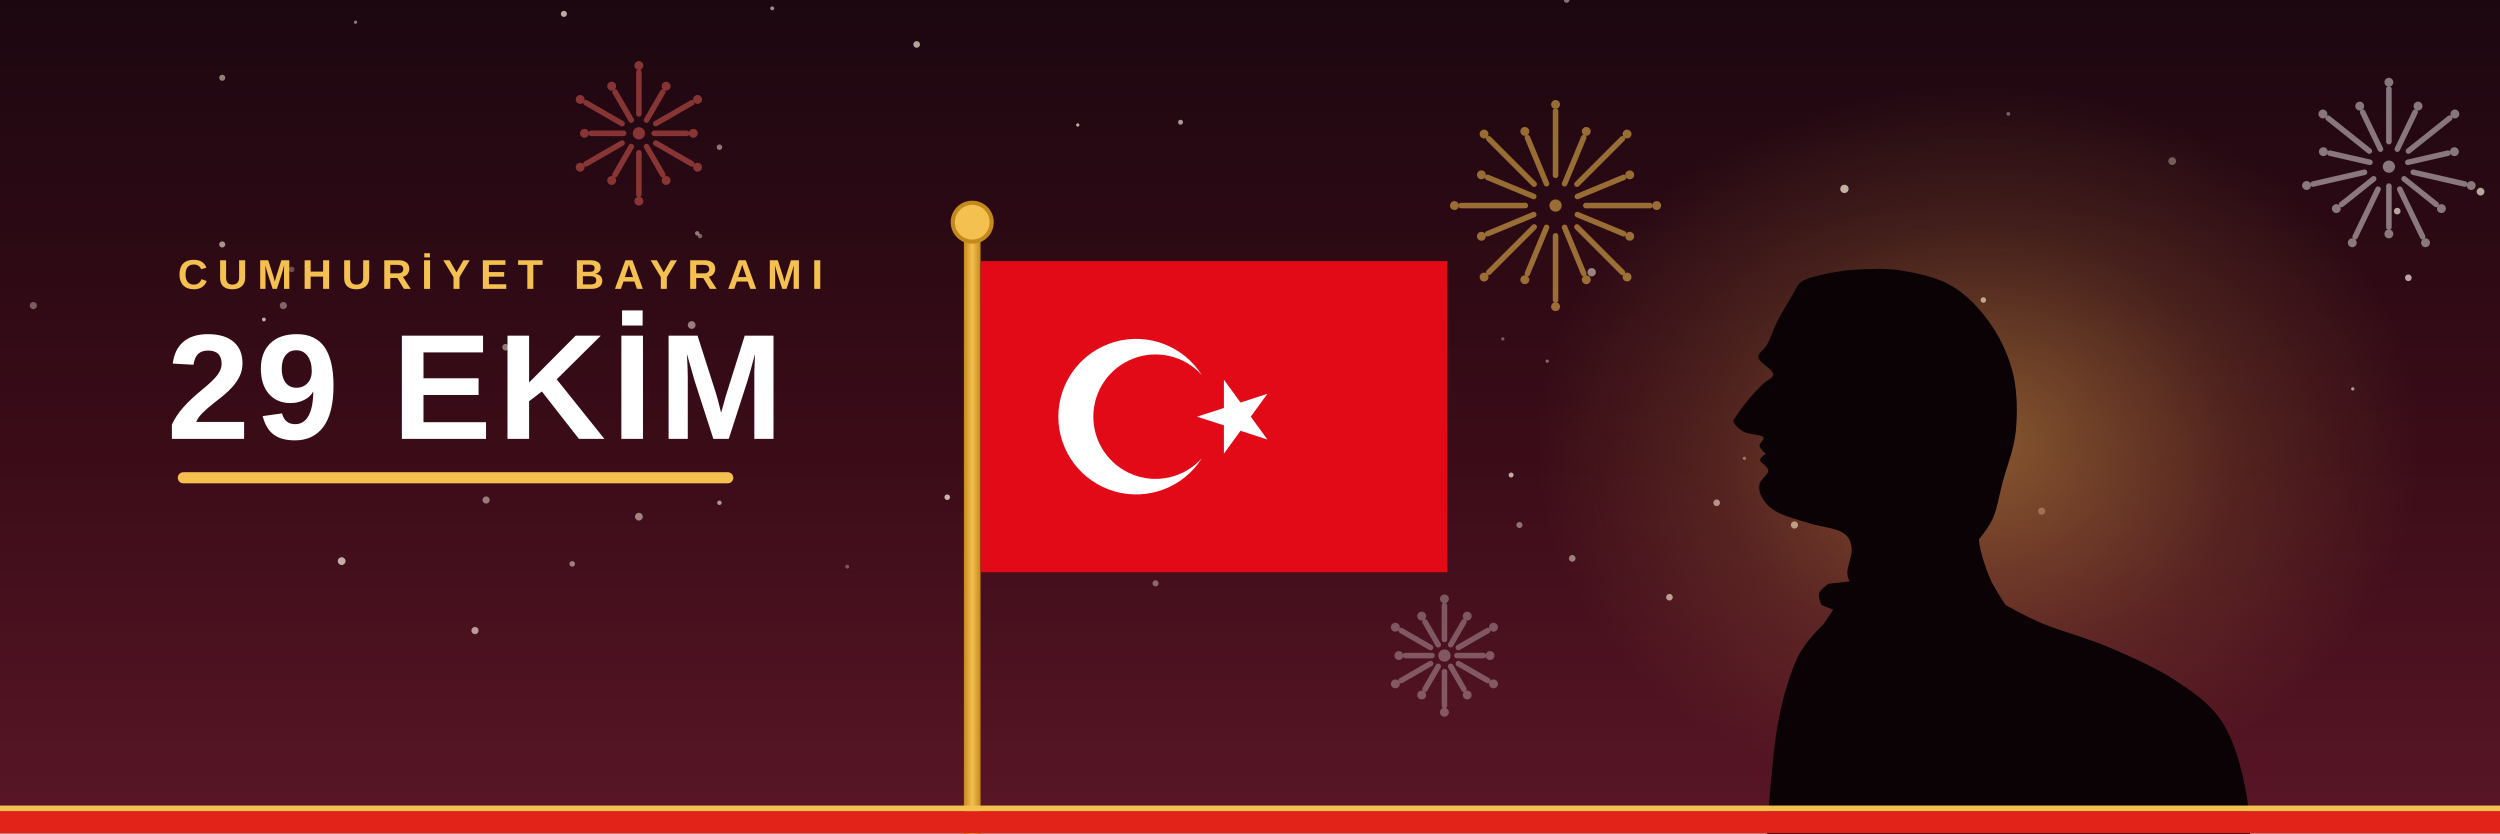
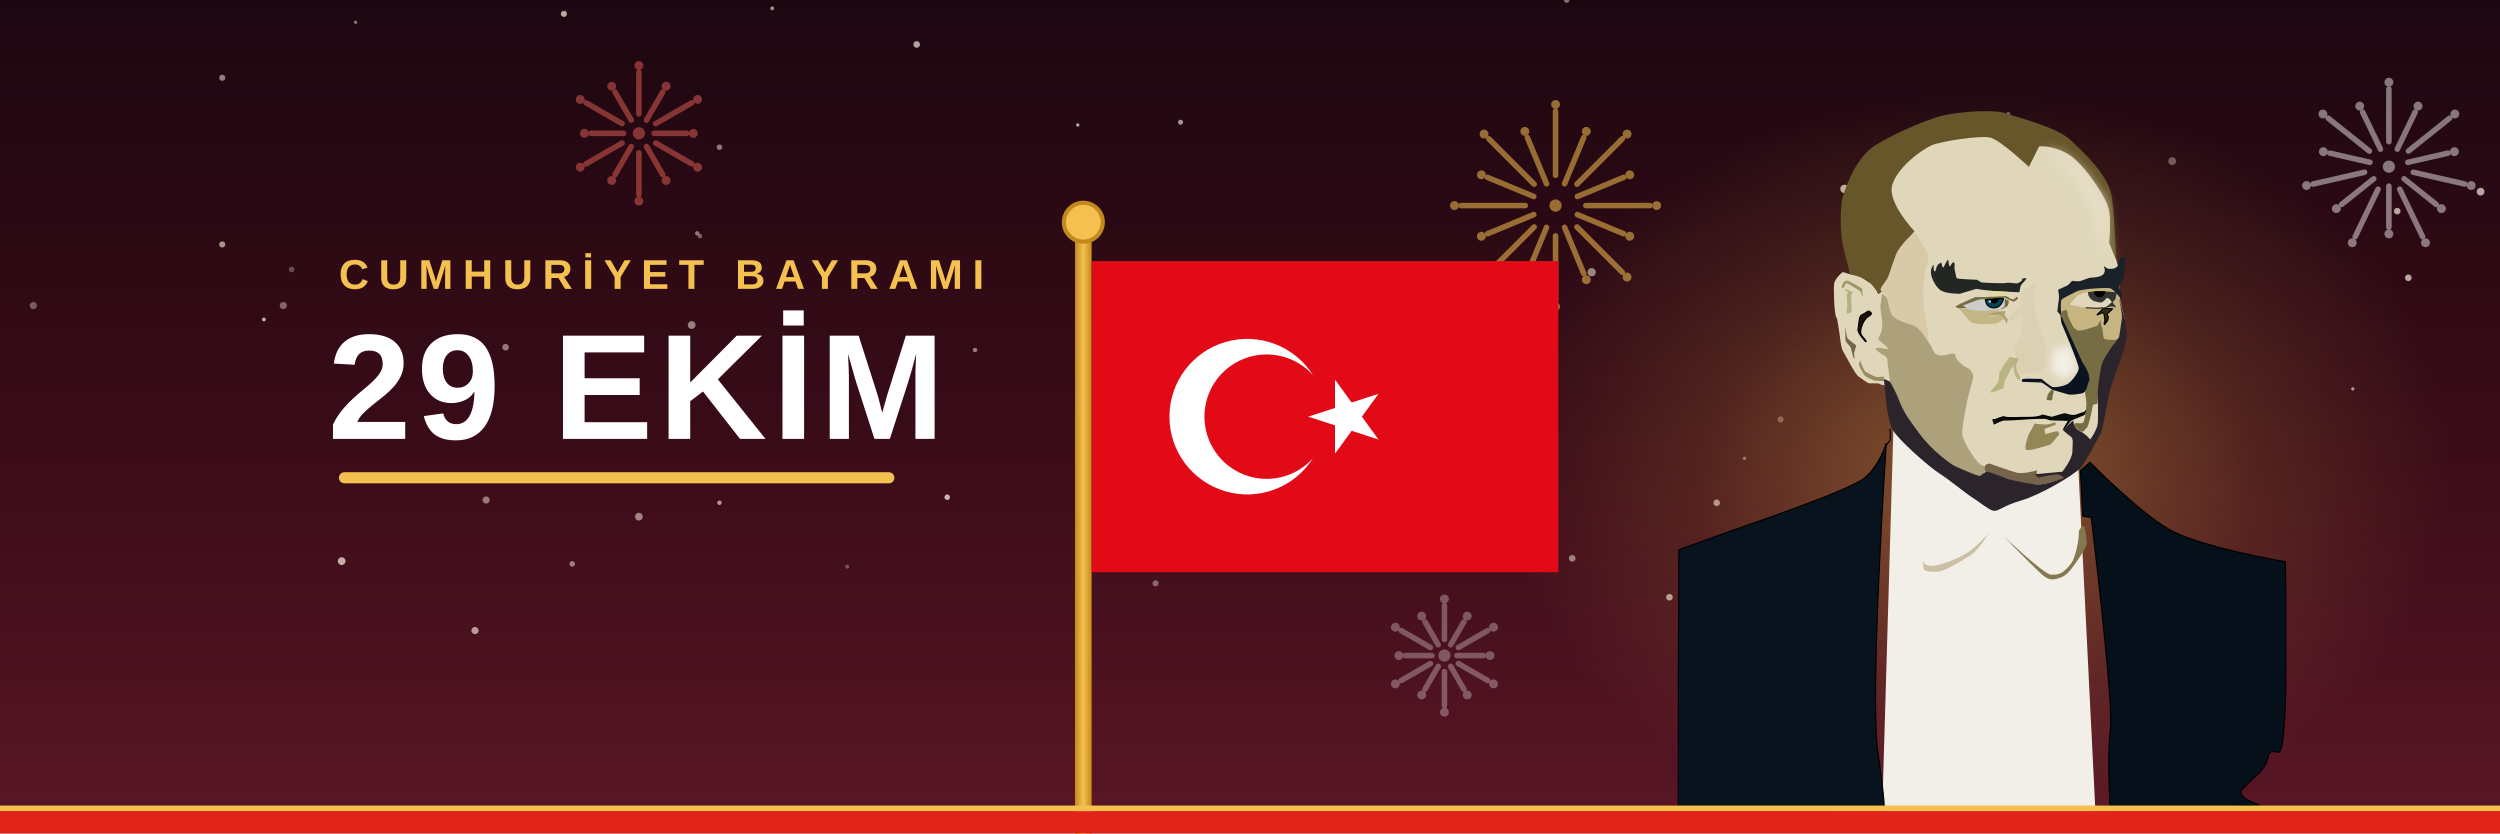
<svg xmlns="http://www.w3.org/2000/svg" viewBox="0 0 900 300" width="900" height="300">
  <defs>
    <linearGradient id="cum-sky" x1="0" y1="0" x2="0" y2="1">
      <stop offset="0" stop-color="#1c0710" />
      <stop offset=".55" stop-color="#3b0c18" />
      <stop offset="1" stop-color="#5a1626" />
    </linearGradient>
    <radialGradient id="cum-gl" cx=".5" cy=".5" r=".5">
      <stop offset="0" stop-color="#f4c04f" stop-opacity=".42" />
      <stop offset=".6" stop-color="#f4c04f" stop-opacity=".12" />
      <stop offset="1" stop-color="#f4c04f" stop-opacity="0" />
    </radialGradient>
    <linearGradient id="cum-pole" x1="0" x2="1">
      <stop offset="0" stop-color="#c4891c" />
      <stop offset=".5" stop-color="#f4c04f" />
      <stop offset="1" stop-color="#c4891c" />
    </linearGradient>
  </defs>
  <rect width="900" height="300" fill="url(#cum-sky)" />
  <circle cx="437" cy="164" r="0.9" fill="#fff3e3" opacity="0.53" />
  <circle cx="451" cy="193" r="0.7" fill="#fff3e3" opacity="0.64" />
  <circle cx="566" cy="201" r="1.2" fill="#fff3e3" opacity="0.49" />
  <circle cx="782" cy="58" r="1.4" fill="#fff3e3" opacity="0.34" />
  <circle cx="128" cy="8" r="0.6" fill="#fff3e3" opacity="0.48" />
  <circle cx="341" cy="179" r="1.0" fill="#fff3e3" opacity="0.73" />
  <circle cx="230" cy="186" r="1.4" fill="#fff3e3" opacity="0.51" />
  <circle cx="123" cy="202" r="1.4" fill="#fff3e3" opacity="0.69" />
  <circle cx="425" cy="44" r="0.9" fill="#fff3e3" opacity="0.61" />
  <circle cx="628" cy="165" r="0.6" fill="#fff3e3" opacity="0.41" />
  <circle cx="723" cy="41" r="0.7" fill="#fff3e3" opacity="0.36" />
  <circle cx="544" cy="171" r="0.9" fill="#fff3e3" opacity="0.69" />
  <circle cx="259" cy="181" r="0.8" fill="#fff3e3" opacity="0.60" />
  <circle cx="175" cy="180" r="1.3" fill="#fff3e3" opacity="0.47" />
  <circle cx="252" cy="85" r="0.8" fill="#fff3e3" opacity="0.38" />
  <circle cx="641" cy="151" r="1.1" fill="#fff3e3" opacity="0.31" />
  <circle cx="206" cy="203" r="1.0" fill="#fff3e3" opacity="0.49" />
  <circle cx="259" cy="53" r="1.0" fill="#fff3e3" opacity="0.47" />
  <circle cx="557" cy="130" r="0.6" fill="#fff3e3" opacity="0.41" />
  <circle cx="735" cy="184" r="1.3" fill="#fff3e3" opacity="0.30" />
  <circle cx="541" cy="122" r="0.6" fill="#fff3e3" opacity="0.34" />
  <circle cx="863" cy="76" r="1.2" fill="#fff3e3" opacity="0.66" />
  <circle cx="249" cy="117" r="1.4" fill="#fff3e3" opacity="0.50" />
  <circle cx="847" cy="140" r="0.6" fill="#fff3e3" opacity="0.61" />
  <circle cx="388" cy="45" r="0.6" fill="#fff3e3" opacity="0.70" />
  <circle cx="564" cy="0" r="1.0" fill="#fff3e3" opacity="0.46" />
  <circle cx="573" cy="98" r="1.5" fill="#fff3e3" opacity="0.52" />
  <circle cx="714" cy="108" r="1.0" fill="#fff3e3" opacity="0.64" />
  <circle cx="330" cy="16" r="1.2" fill="#fff3e3" opacity="0.66" />
  <circle cx="601" cy="215" r="1.2" fill="#fff3e3" opacity="0.62" />
  <circle cx="12" cy="110" r="1.3" fill="#fff3e3" opacity="0.35" />
  <circle cx="305" cy="204" r="0.7" fill="#fff3e3" opacity="0.32" />
  <circle cx="423" cy="102" r="1.2" fill="#fff3e3" opacity="0.40" />
  <circle cx="102" cy="110" r="1.3" fill="#fff3e3" opacity="0.39" />
  <circle cx="416" cy="210" r="1.1" fill="#fff3e3" opacity="0.39" />
  <circle cx="80" cy="88" r="1.1" fill="#fff3e3" opacity="0.59" />
  <circle cx="105" cy="97" r="1.0" fill="#fff3e3" opacity="0.30" />
  <circle cx="664" cy="68" r="1.5" fill="#fff3e3" opacity="0.70" />
  <circle cx="203" cy="5" r="1.1" fill="#fff3e3" opacity="0.69" />
  <circle cx="410" cy="152" r="1.2" fill="#fff3e3" opacity="0.58" />
  <circle cx="486" cy="177" r="0.7" fill="#fff3e3" opacity="0.66" />
  <circle cx="547" cy="189" r="1.1" fill="#fff3e3" opacity="0.43" />
  <circle cx="893" cy="69" r="1.4" fill="#fff3e3" opacity="0.67" />
  <circle cx="278" cy="3" r="0.7" fill="#fff3e3" opacity="0.58" />
  <circle cx="95" cy="115" r="0.7" fill="#fff3e3" opacity="0.70" />
  <circle cx="867" cy="100" r="1.2" fill="#fff3e3" opacity="0.67" />
  <circle cx="646" cy="189" r="1.3" fill="#fff3e3" opacity="0.59" />
  <circle cx="618" cy="181" r="1.2" fill="#fff3e3" opacity="0.57" />
  <circle cx="351" cy="126" r="0.8" fill="#fff3e3" opacity="0.49" />
  <circle cx="251" cy="84" r="0.8" fill="#fff3e3" opacity="0.48" />
  <circle cx="80" cy="28" r="1.1" fill="#fff3e3" opacity="0.51" />
  <circle cx="414" cy="184" r="1.0" fill="#fff3e3" opacity="0.58" />
  <circle cx="171" cy="227" r="1.3" fill="#fff3e3" opacity="0.61" />
  <circle cx="182" cy="125" r="1.2" fill="#fff3e3" opacity="0.47" />
  <circle cx="718" cy="130" r="1.3" fill="#fff3e3" opacity="0.67" />
  <g transform="translate(560 74)" opacity="0.55">
    <g transform="rotate(0.0)">
      <path d="M0 -10.9V-34.0" stroke="#f4c04f" stroke-width="2" stroke-linecap="round" />
      <circle cy="-36.4" r="1.6" fill="#f4c04f" />
    </g>
    <g transform="rotate(22.5)">
      <path d="M0 -8.5V-26.5" stroke="#f4c04f" stroke-width="2" stroke-linecap="round" />
      <circle cy="-28.9" r="1.6" fill="#f4c04f" />
    </g>
    <g transform="rotate(45.0)">
      <path d="M0 -10.9V-34.0" stroke="#f4c04f" stroke-width="2" stroke-linecap="round" />
      <circle cy="-36.4" r="1.6" fill="#f4c04f" />
    </g>
    <g transform="rotate(67.5)">
      <path d="M0 -8.5V-26.5" stroke="#f4c04f" stroke-width="2" stroke-linecap="round" />
      <circle cy="-28.9" r="1.6" fill="#f4c04f" />
    </g>
    <g transform="rotate(90.0)">
      <path d="M0 -10.9V-34.0" stroke="#f4c04f" stroke-width="2" stroke-linecap="round" />
      <circle cy="-36.4" r="1.6" fill="#f4c04f" />
    </g>
    <g transform="rotate(112.5)">
      <path d="M0 -8.5V-26.5" stroke="#f4c04f" stroke-width="2" stroke-linecap="round" />
      <circle cy="-28.9" r="1.6" fill="#f4c04f" />
    </g>
    <g transform="rotate(135.0)">
      <path d="M0 -10.9V-34.0" stroke="#f4c04f" stroke-width="2" stroke-linecap="round" />
      <circle cy="-36.4" r="1.6" fill="#f4c04f" />
    </g>
    <g transform="rotate(157.5)">
      <path d="M0 -8.5V-26.5" stroke="#f4c04f" stroke-width="2" stroke-linecap="round" />
      <circle cy="-28.9" r="1.6" fill="#f4c04f" />
    </g>
    <g transform="rotate(180.0)">
      <path d="M0 -10.9V-34.0" stroke="#f4c04f" stroke-width="2" stroke-linecap="round" />
      <circle cy="-36.4" r="1.6" fill="#f4c04f" />
    </g>
    <g transform="rotate(202.5)">
      <path d="M0 -8.5V-26.5" stroke="#f4c04f" stroke-width="2" stroke-linecap="round" />
      <circle cy="-28.9" r="1.6" fill="#f4c04f" />
    </g>
    <g transform="rotate(225.0)">
      <path d="M0 -10.9V-34.0" stroke="#f4c04f" stroke-width="2" stroke-linecap="round" />
      <circle cy="-36.4" r="1.6" fill="#f4c04f" />
    </g>
    <g transform="rotate(247.5)">
      <path d="M0 -8.5V-26.5" stroke="#f4c04f" stroke-width="2" stroke-linecap="round" />
      <circle cy="-28.9" r="1.6" fill="#f4c04f" />
    </g>
    <g transform="rotate(270.0)">
      <path d="M0 -10.9V-34.0" stroke="#f4c04f" stroke-width="2" stroke-linecap="round" />
      <circle cy="-36.4" r="1.6" fill="#f4c04f" />
    </g>
    <g transform="rotate(292.5)">
      <path d="M0 -8.5V-26.5" stroke="#f4c04f" stroke-width="2" stroke-linecap="round" />
      <circle cy="-28.9" r="1.6" fill="#f4c04f" />
    </g>
    <g transform="rotate(315.0)">
      <path d="M0 -10.9V-34.0" stroke="#f4c04f" stroke-width="2" stroke-linecap="round" />
      <circle cy="-36.4" r="1.6" fill="#f4c04f" />
    </g>
    <g transform="rotate(337.5)">
      <path d="M0 -8.5V-26.5" stroke="#f4c04f" stroke-width="2" stroke-linecap="round" />
      <circle cy="-28.9" r="1.6" fill="#f4c04f" />
    </g>
    <circle r="2.2" fill="#f4c04f" />
  </g>
  <g transform="translate(860 60)" opacity="0.45">
    <g transform="rotate(0.0)">
      <path d="M0 -9.0V-28.0" stroke="#ffffff" stroke-width="2" stroke-linecap="round" />
      <circle cy="-30.4" r="1.6" fill="#ffffff" />
    </g>
    <g transform="rotate(25.7)">
      <path d="M0 -7.0V-21.8" stroke="#ffffff" stroke-width="2" stroke-linecap="round" />
      <circle cy="-24.2" r="1.6" fill="#ffffff" />
    </g>
    <g transform="rotate(51.4)">
      <path d="M0 -9.0V-28.0" stroke="#ffffff" stroke-width="2" stroke-linecap="round" />
      <circle cy="-30.4" r="1.6" fill="#ffffff" />
    </g>
    <g transform="rotate(77.1)">
      <path d="M0 -7.0V-21.8" stroke="#ffffff" stroke-width="2" stroke-linecap="round" />
      <circle cy="-24.2" r="1.6" fill="#ffffff" />
    </g>
    <g transform="rotate(102.9)">
      <path d="M0 -9.0V-28.0" stroke="#ffffff" stroke-width="2" stroke-linecap="round" />
      <circle cy="-30.4" r="1.6" fill="#ffffff" />
    </g>
    <g transform="rotate(128.6)">
      <path d="M0 -7.0V-21.8" stroke="#ffffff" stroke-width="2" stroke-linecap="round" />
      <circle cy="-24.2" r="1.6" fill="#ffffff" />
    </g>
    <g transform="rotate(154.3)">
      <path d="M0 -9.0V-28.0" stroke="#ffffff" stroke-width="2" stroke-linecap="round" />
      <circle cy="-30.4" r="1.6" fill="#ffffff" />
    </g>
    <g transform="rotate(180.0)">
      <path d="M0 -7.0V-21.8" stroke="#ffffff" stroke-width="2" stroke-linecap="round" />
      <circle cy="-24.2" r="1.6" fill="#ffffff" />
    </g>
    <g transform="rotate(205.7)">
      <path d="M0 -9.0V-28.0" stroke="#ffffff" stroke-width="2" stroke-linecap="round" />
      <circle cy="-30.4" r="1.6" fill="#ffffff" />
    </g>
    <g transform="rotate(231.4)">
      <path d="M0 -7.0V-21.8" stroke="#ffffff" stroke-width="2" stroke-linecap="round" />
      <circle cy="-24.2" r="1.6" fill="#ffffff" />
    </g>
    <g transform="rotate(257.1)">
      <path d="M0 -9.0V-28.0" stroke="#ffffff" stroke-width="2" stroke-linecap="round" />
      <circle cy="-30.4" r="1.6" fill="#ffffff" />
    </g>
    <g transform="rotate(282.9)">
      <path d="M0 -7.0V-21.8" stroke="#ffffff" stroke-width="2" stroke-linecap="round" />
      <circle cy="-24.2" r="1.6" fill="#ffffff" />
    </g>
    <g transform="rotate(308.6)">
      <path d="M0 -9.0V-28.0" stroke="#ffffff" stroke-width="2" stroke-linecap="round" />
      <circle cy="-30.4" r="1.6" fill="#ffffff" />
    </g>
    <g transform="rotate(334.3)">
      <path d="M0 -7.0V-21.8" stroke="#ffffff" stroke-width="2" stroke-linecap="round" />
      <circle cy="-24.2" r="1.6" fill="#ffffff" />
    </g>
    <circle r="2.2" fill="#ffffff" />
  </g>
  <g transform="translate(230 48)" opacity="0.45">
    <g transform="rotate(0.0)">
      <path d="M0 -7.0V-22.0" stroke="#ff6b5e" stroke-width="2" stroke-linecap="round" />
      <circle cy="-24.4" r="1.6" fill="#ff6b5e" />
    </g>
    <g transform="rotate(30.0)">
      <path d="M0 -5.5V-17.2" stroke="#ff6b5e" stroke-width="2" stroke-linecap="round" />
      <circle cy="-19.6" r="1.6" fill="#ff6b5e" />
    </g>
    <g transform="rotate(60.0)">
      <path d="M0 -7.0V-22.0" stroke="#ff6b5e" stroke-width="2" stroke-linecap="round" />
      <circle cy="-24.4" r="1.6" fill="#ff6b5e" />
    </g>
    <g transform="rotate(90.0)">
      <path d="M0 -5.5V-17.2" stroke="#ff6b5e" stroke-width="2" stroke-linecap="round" />
      <circle cy="-19.6" r="1.6" fill="#ff6b5e" />
    </g>
    <g transform="rotate(120.0)">
      <path d="M0 -7.0V-22.0" stroke="#ff6b5e" stroke-width="2" stroke-linecap="round" />
      <circle cy="-24.4" r="1.6" fill="#ff6b5e" />
    </g>
    <g transform="rotate(150.0)">
      <path d="M0 -5.5V-17.2" stroke="#ff6b5e" stroke-width="2" stroke-linecap="round" />
      <circle cy="-19.6" r="1.6" fill="#ff6b5e" />
    </g>
    <g transform="rotate(180.0)">
      <path d="M0 -7.0V-22.0" stroke="#ff6b5e" stroke-width="2" stroke-linecap="round" />
      <circle cy="-24.4" r="1.6" fill="#ff6b5e" />
    </g>
    <g transform="rotate(210.0)">
      <path d="M0 -5.5V-17.2" stroke="#ff6b5e" stroke-width="2" stroke-linecap="round" />
      <circle cy="-19.6" r="1.6" fill="#ff6b5e" />
    </g>
    <g transform="rotate(240.0)">
      <path d="M0 -7.0V-22.0" stroke="#ff6b5e" stroke-width="2" stroke-linecap="round" />
      <circle cy="-24.4" r="1.6" fill="#ff6b5e" />
    </g>
    <g transform="rotate(270.0)">
      <path d="M0 -5.5V-17.2" stroke="#ff6b5e" stroke-width="2" stroke-linecap="round" />
      <circle cy="-19.6" r="1.6" fill="#ff6b5e" />
    </g>
    <g transform="rotate(300.0)">
      <path d="M0 -7.0V-22.0" stroke="#ff6b5e" stroke-width="2" stroke-linecap="round" />
      <circle cy="-24.4" r="1.6" fill="#ff6b5e" />
    </g>
    <g transform="rotate(330.0)">
      <path d="M0 -5.5V-17.2" stroke="#ff6b5e" stroke-width="2" stroke-linecap="round" />
      <circle cy="-19.6" r="1.6" fill="#ff6b5e" />
    </g>
    <circle r="2.2" fill="#ff6b5e" />
  </g>
  <g transform="translate(520 236)" opacity="0.3">
    <g transform="rotate(0.0)">
      <path d="M0 -5.8V-18.0" stroke="#ffffff" stroke-width="2" stroke-linecap="round" />
      <circle cy="-20.4" r="1.6" fill="#ffffff" />
    </g>
    <g transform="rotate(30.0)">
      <path d="M0 -4.5V-14.0" stroke="#ffffff" stroke-width="2" stroke-linecap="round" />
      <circle cy="-16.4" r="1.6" fill="#ffffff" />
    </g>
    <g transform="rotate(60.0)">
      <path d="M0 -5.8V-18.0" stroke="#ffffff" stroke-width="2" stroke-linecap="round" />
      <circle cy="-20.4" r="1.6" fill="#ffffff" />
    </g>
    <g transform="rotate(90.0)">
      <path d="M0 -4.5V-14.0" stroke="#ffffff" stroke-width="2" stroke-linecap="round" />
      <circle cy="-16.4" r="1.6" fill="#ffffff" />
    </g>
    <g transform="rotate(120.0)">
      <path d="M0 -5.8V-18.0" stroke="#ffffff" stroke-width="2" stroke-linecap="round" />
      <circle cy="-20.4" r="1.6" fill="#ffffff" />
    </g>
    <g transform="rotate(150.0)">
      <path d="M0 -4.5V-14.0" stroke="#ffffff" stroke-width="2" stroke-linecap="round" />
      <circle cy="-16.4" r="1.6" fill="#ffffff" />
    </g>
    <g transform="rotate(180.0)">
      <path d="M0 -5.8V-18.0" stroke="#ffffff" stroke-width="2" stroke-linecap="round" />
      <circle cy="-20.4" r="1.6" fill="#ffffff" />
    </g>
    <g transform="rotate(210.0)">
      <path d="M0 -4.5V-14.0" stroke="#ffffff" stroke-width="2" stroke-linecap="round" />
      <circle cy="-16.4" r="1.6" fill="#ffffff" />
    </g>
    <g transform="rotate(240.0)">
      <path d="M0 -5.8V-18.0" stroke="#ffffff" stroke-width="2" stroke-linecap="round" />
      <circle cy="-20.4" r="1.6" fill="#ffffff" />
    </g>
    <g transform="rotate(270.0)">
      <path d="M0 -4.5V-14.0" stroke="#ffffff" stroke-width="2" stroke-linecap="round" />
      <circle cy="-16.4" r="1.6" fill="#ffffff" />
    </g>
    <g transform="rotate(300.0)">
      <path d="M0 -5.8V-18.0" stroke="#ffffff" stroke-width="2" stroke-linecap="round" />
      <circle cy="-20.4" r="1.6" fill="#ffffff" />
    </g>
    <g transform="rotate(330.0)">
      <path d="M0 -4.5V-14.0" stroke="#ffffff" stroke-width="2" stroke-linecap="round" />
      <circle cy="-16.4" r="1.6" fill="#ffffff" />
    </g>
    <circle r="2.2" fill="#ffffff" />
  </g>
-   <ellipse cx="712" cy="160" rx="160" ry="130" fill="url(#cum-gl)" />
-   <g transform="translate(620 92) scale(.85)">
-     <path d="M29.7 16.8C28.0 19.6 25.0 24.6 23.2 28.1C21.5 31.6 20.4 35.2 19.0 37.7C17.7 40.2 14.9 41.2 15.3 43.3C15.8 45.3 21.3 48.2 21.6 50.1C21.8 52.0 18.7 52.8 17.0 54.6C15.2 56.4 12.9 58.8 11.2 60.9C9.4 63.0 7.4 65.7 6.3 67.4C5.3 69.0 4.4 69.5 4.9 70.7C5.4 71.9 7.4 73.8 9.5 74.8C11.5 75.8 16.2 75.8 17.3 76.8C18.3 77.7 15.6 79.4 15.8 80.6C16.0 81.8 18.4 84.0 18.4 84.0C18.4 84.0 15.9 85.5 16.1 86.7C16.2 87.9 19.6 89.5 19.5 91.1C19.5 92.8 16.2 94.8 15.8 96.7C15.4 98.7 15.8 100.9 17.1 102.9C18.3 104.9 20.1 107.0 23.4 108.7C26.7 110.5 32.4 112.0 37.0 113.4C41.5 114.8 47.6 115.4 50.6 117.1C53.6 118.8 54.4 120.9 54.8 123.7C55.2 126.5 53.1 131.6 53.0 134.0C52.9 136.4 54.0 138.0 54.0 138.0C54.0 138.0 45.0 139.0 45.0 139.0C45.0 139.0 41.5 141.5 41.0 143.0C40.5 144.5 42.0 148.0 42.0 148.0C42.0 148.0 47.0 150.0 47.0 150.0C47.0 150.0 43.0 156.0 43.0 156.0C43.0 156.0 35.2 163.3 32.0 170.0C28.8 176.7 26.0 186.0 24.0 196.0C22.0 206.0 21.0 218.7 20.0 230.0C19.0 241.3 18.0 264.0 18.0 264.0C18.0 264.0 224.0 264.0 224.0 264.0C224.0 264.0 224.0 239.0 222.0 228.0C220.0 217.0 217.0 206.0 212.0 198.0C207.0 190.0 200.0 185.3 192.0 180.0C184.0 174.7 173.3 170.0 164.0 166.0C154.7 162.0 143.3 159.0 136.0 156.0C128.7 153.0 120.0 148.0 120.0 148.0C120.0 148.0 115.7 141.5 114.0 138.0C112.3 134.5 110.9 130.0 110.0 127.0C109.1 124.0 108.7 120.2 108.7 120.2C108.7 120.2 113.2 114.9 114.8 110.9C116.5 106.9 117.1 102.3 118.7 96.3C120.2 90.2 123.5 82.4 124.3 74.8C125.1 67.2 125.0 58.1 123.3 50.5C121.5 42.9 118.1 35.4 113.8 29.2C109.5 22.9 103.9 16.9 97.6 13.1C91.4 9.3 83.2 7.6 76.3 6.4C69.4 5.2 61.9 5.7 56.2 6.0C50.4 6.3 45.6 7.4 41.8 8.2C38.0 9.1 35.4 9.8 33.4 11.2C31.4 12.7 31.4 14.0 29.7 16.8Z" fill="#0b0205" />
-   </g>
-   <rect x="347" y="84" width="6" height="230" rx="3" fill="url(#cum-pole)" />
-   <circle cx="350" cy="80" r="7" fill="#f4c04f" stroke="#c4891c" stroke-width="1.5" />
-   <g transform="translate(353 94)">
+   <ellipse cx="712" cy="168" rx="170" ry="135" fill="url(#cum-gl)" />
+   <svg x="604" y="40" width="219.1" height="252" viewBox="133.8 226.3 513 590">
+     <polygon points="318,410 466,418 486,820 306,820" fill="#f2efe8" />
+     <defs id="atk-defs4">
+       <filter id="atk-filter3902" height="1.573" width="1.771" y="-.286" x="-.386">
+         <feGaussianBlur id="atk-feGaussianBlur3904" stdDeviation="3.181" />
+       </filter>
+       <filter id="atk-filter3914" height="1.227" width="1.371" y="-.114" x="-.185">
+         <feGaussianBlur id="atk-feGaussianBlur3916" stdDeviation="4.405" />
+       </filter>
+       <filter id="atk-filter3920">
+         <feGaussianBlur id="atk-feGaussianBlur3922" stdDeviation="0.073" />
+       </filter>
+     </defs>
+     <g id="atk-layer1">
+       <g id="atk-g3846">
+         <path id="atk-path3076" d="m302.97 380.62s-3.283-7.829-7.576-9.849c-4.293-2.02-6.061-5.303-13.132-6.313-7.071-1.01-8.586-3.283-10.102-2.02-1.515 1.263-6.061 5.556-6.566 9.344-0.505 3.788 0 10.354 0 13.637s0.758 12.879 1.768 14.647c1.01 1.768 0.758 1.515 2.02 8.839s1.768 16.92 3.788 19.951c2.02 3.03 10.102 19.445 13.132 21.213 3.03 1.768 6.314 5.051 8.586 5.556 2.273 0.505 8.081-0.505 9.344 0.758s20.456 3.535 20.456 3.535l53.033 70.206 66.67 6.566s22.728-11.364 23.739-13.89c1.01-2.525 4.041-18.94 3.03-21.466-1.01-2.525-1.263-3.03-1.263-3.03l11.869 9.344s6.566-10.859 7.071-12.879c0.505-2.02 2.778-17.678 2.525-21.718-0.253-4.041-3.283-51.77-3.283-51.77l18.435 1.263 3.788-21.718-4.041-16.92-0.758-24.244s-1.768-7.576-2.273-8.839c-0.505-1.263-5.303-13.132-5.303-13.132l0.505-33.84-25.254-36.113s-21.466-11.869-22.476-12.122c-1.01-0.253-11.112-1.768-12.122-1.515-1.01 0.253-9.091 14.142-9.091 14.142l-31.05-22.23s-38.133 0-44.194 2.02c-6.061 2.02-32.325 11.112-35.86 16.668-3.535 5.556-14.9 29.294-14.395 31.567 0.505 2.273 23.486 63.135 23.486 63.135z" style="fill:#e0d7ba" />
+         <path id="atk-path3924" style="fill:#cccccc" d="m373.5 390.33s5.619 3.535 6.629 3.914c1.01 0.379 12.627 0.947 13.826 0.884 1.2-0.063 9.66-1.389 10.543-1.452 0.884-0.063 2.715-0.947 3.157-1.136 0.442-0.189 1.768-1.073 1.831-1.578 0.063-0.505 0.568-6.692 0.253-6.882-0.316-0.189-12.122-0.316-13.069-0.189-0.947 0.126-8.271 0.126-13.195 2.147-4.925 2.02-9.975 4.293-9.975 4.293z" />
+         <path id="atk-path3926" style="fill:#c6b580" d="m458.21 383.43s5.714-6.964 10.179-7.857c4.464-0.893 24.821-3.571 25.714-3.571 0.893 0 10.714 3.929 10.714 3.929l1.786 7.321v3.75l2.857 14.107s-1.964 16.607-2.143 17.321c-0.179 0.714-7.321 6.607-11.071 4.643-3.75-1.964-7.321-12.5-7.321-12.5s-19.286 5.893-19.643 5c-0.357-0.893-8.929-16.071-8.929-16.071l-3.571 0.536-2.143-9.286z" />
+         <path id="atk-path3928" style="fill:#e0d7ba" d="m463.53 388.31s6.187-6.819 7.576-7.197c1.389-0.379 7.324-2.273 9.091-2.399 1.768-0.126 20.203 0.505 20.203 0.505l2.652 0.379-2.652 7.955s-4.419 3.662-5.177 3.914c-0.758 0.253-9.218 1.01-11.238 0.884-2.02-0.126-6.061-0.379-8.207-0.631s-9.218-1.515-10.48-2.02c-1.263-0.505-1.768-1.389-1.768-1.389z" />
+         <path id="atk-path2996" d="m278.22 363.19s2.096 4.062-3.535-16.415c-2.93-10.654-4.923-26.084-2.525-45.709 0 0 7.071-27.779 22.728-41.921 9.6-8.671 46.972-25.759 63.135-29.294 16.162-3.535 43.942-5.051 53.033-1.515 9.091 3.535 42.426 11.112 54.548 22.981 8.736 8.554 31.567 28.537 34.093 47.73 2.525 19.193 3.788 53.033 3.788 53.033l-6.061-14.647s2.525-20.203-1.01-30.81c-3.535-10.607-22.223-38.891-35.86-45.457s-22.223-5.051-22.223-5.051l-8.586 17.173s-24.045-22.698-32.631-24.718c-8.586-2.02-42.706 3.396-49.497 6.597-9.515 4.484-28.483 18.627-33.029 33.274-4.546 14.647 18.693 39.08 18.693 39.08s-16.433 19.096-18.453 31.218c-2.02 12.122-11.857 21.626-11.857 21.626s-6.061-10.607-12.627-13.132c-6.566-2.525-12.122-4.041-12.122-4.041z" style="fill:#66562a" />
+         <path id="atk-path2998" d="m366.96 358.79c1.786 8.036 1.429 7.679 2.143 8.393 0.714 0.714 16.786 1.25 16.786 1.25l4.11 2.33s17.5 1.071 20.714 0.357c3.214-0.714 7.679 0.893 9.643 0.179 1.964-0.714 4.643-2.679 3.571-3.214-1.071-0.536 4.821-1.964 3.393 0-1.429 1.964-3.929 4.107-4.464 5.536-0.536 1.429-1.071 5.357-1.071 5.357s-22.857-0.893-27.857-1.607c-5-0.714-8.571-1.25-8.571-1.25l-13.75 4.107s-12.679 0.357-17.143-3.571c-4.464-3.929-7.321-10.893-7.321-14.821 0-3.929 2.5-6.25 2.5-6.25s-0.714 4.643 0.536 5.714 1.25-5 3.75-6.25 1.607-2.321 2.679 1.607c1.071 3.929 2.143-1.429 3.929-3.75s0.893-2.321 1.786 2.321c0.893 4.643 1.607-0.536 3.571-1.429 1.964-0.893 1.071 5 1.071 5z" style="fill:#232724" />
+         <path id="atk-path3008" d="m400.54 489.86s6.429-3.214 7.679-3.214 8.036-0.179 9.821-0.357 23.571-1.607 25.714-1.071c2.143 0.536 4.107 1.25 4.107 1.25l15.714 0.357-4.464 7.321s4.286-6.071 6.429-7.5 10.536-4.107 10.893-4.821c0.357-0.714 1.786-1.071 1.607-3.214-0.179-2.143 1.071 0.893-2.679 1.964s-5.893 2.5-8.75 2.321c-2.857-0.179-5.714-1.429-6.786-1.429s-10.714 3.036-10.714 3.036l-7.86-1.97s-1.786 1.071-5.357 1.607c-3.571 0.536-11.786 0.357-11.786 0.357s-13.393 0.714-14.464-0.357c-1.071-1.071-7.5 1.964-7.5 1.964l-2.679 0.357z" style="stroke:#000000;stroke-width:1px;fill:#080d0e" />
+         <path id="atk-path3010" d="m444.64 469.68c1.429 0 5 1.25 4.821-0.357-0.179-1.607 1.429-7.321 1.429-7.321l-2.321-0.714-2.857 3.75z" style="fill:#766d44" />
+         <path id="atk-path3012" d="m434.66 489.74s7.839 1.019 10.518 0.662c2.679-0.357 6.786-1.964 6.786-1.964s1.071 1.964-0.179 2.5c-1.25 0.536-8.929 3.214-8.929 3.214l0.736 4.408s8.371-2.444 9.8-2.444 1.964 2.679 1.964 2.679l-7.143 8.393s-19.643 6.786-21.071 4.286c-1.429-2.5 2.352-12.491 2.352-12.491z" style="fill:#938757" />
+         <path id="atk-path3014" d="m419.52 433.77 2.02 1.641s-3.157 3.535-2.273 7.324c0.884 3.788 1.515 5.43 2.273 5.935 0.758 0.505 1.389 3.535 0.758 4.041-0.631 0.505-3.157-0.884-4.041-3.662-0.884-2.778-1.641-6.061-1.641-7.955 0-1.894-1.641 2.399-2.652 4.167-1.01 1.768-4.546 8.334-4.546 8.334l-1.136 6.187s-9.344 4.167-10.733 3.662c-1.389-0.505 4.672-5.682 5.935-8.586 1.263-2.904 1.136-3.914 1.263-6.819 0.126-2.904 8.334-14.016 8.713-14.521 0.379-0.505 4.798 1.01 4.798 1.01z" style="fill:#bab482" />
+         <path id="atk-path3016" d="m377.22 391.85c-1.136-0.505-3.283-1.641-3.283-1.641s10.102-3.788 11.743-4.419c1.641-0.631 6.566-1.389 7.702-1.01s14.395-1.894 17.046-0.758c2.652 1.136 5.43 2.778 6.187 2.904 0.758 0.126 3.662-1.894 3.788-2.525 0.126-0.631-0.379-2.273-1.515-1.136s-1.389 1.641-2.904 1.641-3.914-2.525-5.303-2.652c-1.389-0.126-15.279 0.631-18.814 0.758-3.535 0.126-7.324 0-7.324 0s-13.763 6.061-15.405 7.071c-1.641 1.01-1.894 1.136 0.631 2.147s7.45-0.379 7.45-0.379z" style="fill:#766d44" />
+         <path id="atk-path3018" d="m464.09 389.2s5.051-6.945 7.071-7.576c2.02-0.631 4.167-2.399 4.167-2.399s-7.197 3.157-7.829 3.409c-0.631 0.253-3.788 3.662-4.925 4.925s0.631 3.283 0.631 3.283z" style="fill:#bdb17d" />
+         <path id="atk-path3020" d="m393.13 385.22s0.084 3.265 2.265 5.144c1.067 0.92 2.941 2.004 5.34 1.751 2.399-0.253 4.136-1.069 5.705-3.394 1.252-1.855 1.968-3.565 1.842-4.322-0.126-0.758-15.152 0.821-15.152 0.821z" style="stroke:#000000;stroke-width:1px;fill:#004455" />
+         <path id="atk-path3022" d="m412.83 386.05s0 3.788-1.641 4.925-4.419 2.399-5.303 2.525c-0.884 0.126 3.409-1.894 3.535-3.157 0.126-1.263 0-5.682 0-5.682z" style="fill:#766d44" />
+         <path id="atk-path3024" d="m395.02 397.54s7.197-2.652 9.344-2.525c2.147 0.126 5.303-0.253 5.303-0.253s0.631 1.515-0.379 2.399c-1.01 0.884 2.652 4.167 2.652 4.798 0 0.631-1.263 4.041-1.263 4.041s0.126-1.894-1.768-4.041c-1.894-2.147-2.02-3.03-3.788-3.283-1.768-0.253-8.586-0.126-8.586-0.126z" style="fill:#b1a271" />
+         <path id="atk-path3026" d="m306.07 380.22s4.286 2.857 4.643 4.643c0.357 1.786 1.429 9.643 3.929 13.214 2.5 3.571 9.643 6.429 14.286 7.5 4.643 1.071 8.214 2.857 10.714 7.143 2.5 4.286 8.571 12.143 9.643 15.714 1.071 3.571 6.429 4.643 11.071 3.214 4.643-1.429 7.143-1.786 7.5 1.071 0.357 2.857 6.071 8.571 10 10s5 6.429 5 7.5-3.214 13.214-3.929 15.357c-0.714 2.143-6.071 28.214-5.357 33.571 0.714 5.357 12.5 25.714 17.5 26.071 5 0.357 0.714 9.643-5.357 9.643-6.071 0-15.321-7.601-21.393-11.173-6.071-3.571-25.592-20.483-29.863-28.51-5.305-9.971-18.388-25.317-20.173-32.46-1.786-7.143-3.571-24.643-3.929-27.5-0.357-2.857-4.286-3.214-6.429-5.357-2.143-2.143-5.714-3.571-1.786-3.929 3.929-0.357 9.286 1.786 8.929 0.357-0.357-1.429-8.214-6.429-8.214-8.214s2.5-2.857 3.214-9.286c0.714-6.429-1.786-14.643-1.429-18.571 0.357-3.929 1.429-10 1.429-10z" style="fill:#aca17b" />
+         <path id="atk-path3030" d="m294.29 394.86c0.893-0.179 2.857 1.429 2.679 2.143-0.179 0.714-0.893 1.429-2.679 2.5-1.786 1.071-3.571 3.393-5 6.786s-1.964 7.5-0.357 9.286c1.607 1.786 4.107 5 3.571 5.179-0.536 0.179-7.5-8.036-6.786-10.536 0.714-2.5 0.714-11.071 2.857-11.964 2.143-0.893 5.714-3.393 5.714-3.393z" style="stroke:#000000;stroke-width:1px;fill:#1d1100" />
+         <path id="atk-path3032" d="m273.57 375.04s2.143-4.821 3.393-3.571 11.071 5.893 11.25 7.679c0.179 1.786 1.429 3.571 1.429 3.571l-0.536-6.964s-11.071-6.607-12.321-6.607-2.5 0.179-3.393 1.964c-0.893 1.786-1.786 2.5-1.25 3.75 0.536 1.25 1.429 0.179 1.429 0.179z" style="fill:#9e9769" />
+         <path id="atk-path3034" d="m275.18 407.54s0.536 9.107 1.964 10.536c1.429 1.429 7.143 5.714 7.143 5.714s-2.321 6.429-1.786 8.214c0.536 1.786 0.179 4.107-0.536 2.321-0.714-1.786-1.964-7.679-2.321-8.571-0.357-0.893-3.214-4.107-4.107-5.179-0.893-1.071-0.357-13.036-0.357-13.036z" style="fill:#75644b" />
+         <path id="atk-path3036" d="m287.5 436.29s2.857 8.75 4.821 9.821 7.321 4.107 9.286 4.286c1.964 0.179 5.714-0.357 5.714-0.357l0.179 3.75s-6.25 0.179-8.393-0.536c-2.143-0.714-5.893-2.5-7.321-3.75-1.429-1.25-5.179-7.857-5.179-9.643s0.893-3.571 0.893-3.571z" style="fill:#998c60" />
+         <path id="atk-path3038" d="m479.48 378.81s0.116 2.643 1.188 4.251c1.071 1.607 3.085 3.323 5.139 3.68 2.054 0.357 4.732 1.339 5.536 0.625 0.804-0.714 2.768-1.696 3.214-2.768 0.446-1.071 1.339-1.071 2.768-0.179 1.429 0.893 2.321 2.857 2.321 2.857l-3.304 3.036-3.571 1.875s-0.089 0 1.696-0.268c1.786-0.268 2.946-0.536 3.75-0.804 0.804-0.268 3.482-0.089 3.482 0.179 0 0.268 2.232 0.982 1.429-0.089-0.804-1.071-2.679-3.304-2.679-3.661 0-0.357 1.339-1.875 1.786-2.054 0.446-0.179 1.664-6.458 1.664-6.458s-13.353-1.252-17.298-0.931c-2.37 0.192-7.121 0.708-7.121 0.708z" style="fill:#333333" />
+         <path id="atk-path3040" d="m487.05 398.17s5.089-5.179 5.446-5.625c0.357-0.446 7.679 0.446 7.679 0.446s-2.857 2.946-3.304 3.304c-0.446 0.357-1.875-0.089-0.714 2.232s-0.089 4.286-0.357 4.643c-0.268 0.357-2.589 4.107-2.589 2.679 0-1.429 0.893-2.679 0.536-4.643s-0.714-5-1.339-5c-0.625 0-5.357 1.964-5.357 1.964z" style="stroke:#000000;stroke-width:1px;fill:#303107" />
+         <path id="atk-path3042" d="m477.68 392.01s7.054 0.357 8.482 0.446c1.429 0.089 3.839 0 6.161-0.536" style="stroke:#3e2626;stroke-width:1px;fill:none" />
+         <path id="atk-path3044" d="m424.44 378.34c1.768-0.758 10.354-7.576 10.354-7.576s0 3.283-0.758 6.819c-0.758 3.535 1.263 19.193 4.041 29.547s6.566 15.405 6.314 21.718c-0.253 6.313-1.263 14.647-2.525 15.152-1.263 0.505-18.435 6.313-20.203 2.778-1.768-3.535-0.758-11.617-0.758-11.617s-5.808-5.051-2.02-11.869c3.788-6.819 5.051-12.879 5.808-16.92 0.758-4.041-2.02-8.586-4.041-6.566s-6.819 4.041-6.819 2.778-3.283-1.01 2.02-5.808 8.081-4.798 7.829-9.091c-0.253-4.293 0.758-9.344 0.758-9.344z" style="fill:#dbd0b2" />
+         <path id="atk-path3046" d="m345.36 421.29s-1.429-16.071-3.214-24.643c-1.786-8.571-2.143-19.643-0.714-30.357 1.429-10.714 5.357-16.071 2.143-21.786-3.214-5.714-10-16.429-10-16.429s-12.5 10.357-16.071 19.643c-3.571 9.286-5.357 16.786-7.5 20.357-2.143 3.571-6.429 7.857-5 9.643 1.429 1.786 5 2.5 5.357 5.714 0.357 3.214 2.857 12.589 4.286 15.089 1.429 2.5 11.786 6.25 18.214 8.75 5.926 2.305 12.5 14.018 12.5 14.018z" style="fill:#d8c9a8" />
+         <path id="atk-path3048" d="m134.78 596.03s14.142-5.051 33.335-12.122c19.193-7.071 110.11-37.376 123.24-48.487 13.132-11.112 18.183-29.294 18.183-29.294s-14.142 212.13-7.071 260.62c7.071 48.487 5.051 48.487 5.051 48.487l-173.75-3.04z" style="stroke:#000000;stroke-width:1px;fill:#09131d" />
+         <path id="atk-path3050" d="m473.18 529.36 2.02 38.386 7.071 1.01s19.193 156.57 16.162 178.8c-3.03 22.223 0 68.69 0 68.69l126.27-5.051s-21.213-6.061-15.152-13.132c6.061-7.071 15.152-13.132 19.193-20.203 4.041-7.071 1.01-14.142 11.112-11.112 10.102 3.03 6.061-160.61 6.061-160.61s-71.721-12.122-97.985-27.274-66.67-56.569-66.67-56.569z" style="stroke:#000000;stroke-width:1px;fill:#06101a" />
+         <path id="atk-path3052" d="m395.71 582.01s-8.214 14.643-16.071 19.286c-7.857 4.643-20.714 12.857-26.786 13.214-6.071 0.357-11.429-0.357-11.786-2.5-0.357-2.143-0.714-6.786-0.714-6.786s0.714 5.357 8.929 4.286 20-5.714 28.571-11.071c8.571-5.357 17.857-16.429 17.857-16.429z" style="fill:#cbc0a4" />
+         <path id="atk-path3054" d="m407.86 584.15s35 32.857 40.357 32.857c5.357 0 9.643 0.714 17.5-10 3.14-4.281 6.429-19.643 6.071-24.643-0.357-5 4.643-6.429 4.643-6.429s2.143 9.643 2.143 13.571c0 3.929-4.286 10.357-9.286 17.5-5 7.143-8.214 11.071-13.929 12.857-5.714 1.786-8.571 1.786-13.571-2.143-5-3.929-33.929-33.571-33.929-33.571z" style="fill:#84784e" />
+         <path id="atk-path3056" d="m280.5 364.2s-6.314-2.273-9.344 0.505c-3.03 2.778-6.061 6.061-5.808 11.364 0.253 5.303 1.01 20.456 3.03 26.011 2.02 5.556 3.03 23.234 4.798 26.769 1.768 3.535 8.586 15.657 12.122 19.193 3.535 3.535 10.102 9.344 14.395 8.334 4.293-1.01 6.314 1.01 6.314 1.01l2.02-4.041" style="fill:none" />
+         <path id="atk-path3058" d="m274.18 377.71s1.641-1.515 2.399-1.136c0.758 0.379 3.788 2.147 4.546 2.147 0.758 0-1.263 2.147-1.263 3.283s0.253 3.535 0.253 6.061 1.136 7.197-0.631 7.955c-1.768 0.758-3.535 2.147-3.283 0 0.253-2.147 0.505-4.798 0.505-6.819s-0.505-6.692-0.505-7.829 0.758-1.136 1.01-2.147c0.253-1.01-2.399-1.641-3.03-1.515z" style="fill:#b5b27f" />
+         <path id="atk-path3060" d="m378.57 393.43s11.964 1.786 15.357 1.25c3.393-0.536 11.964-1.429 11.964-1.429l-1.607 1.25-9.286 3.036 3.214 1.964 7.321-0.714 3.036 2.679s-4.286 3.75-8.214 4.107c-3.929 0.357-16.25 1.071-19.464-1.607-3.214-2.679-6.964-7.857-7.857-8.75-0.893-0.893-2.857-2.679-2.857-2.679l5.357 0.357 1.786-0.714z" style="fill:#c2b684" />
+         <path id="atk-path3062" d="m457.32 395.22s4.821-2.679 4.821 0 1.071 5.536 2.143 7.321 3.214 9.107 8.393 8.75c5.179-0.357 15-4.286 15-4.286l2.679-5s-0.714 2.321 0.893 6.786 0.357 9.286 2.857 9.821c2.5 0.536 10.179 1.071 10.714-0.179 0.536-1.25-10.179 12.857-12.321 18.571-2.143 5.714-5 33.393-4.821 35 0.179 1.607-3.75 1.607-3.75 1.607s-1.25 5.357-1.607 7.5c-0.357 2.143-1.607 6.429-1.786 6.964-0.179 0.536-0.893 4.464-2.5 5.714-1.607 1.25-1.826 2.893-3.571 2.679-3.754-0.462-5.828-4.565-5.828-4.565s-1.851-2.756 1.542-2.578c3.393 0.179 5.179 0.714 6.071-2.143 0.893-2.857 1.786-9.107 1.964-13.393 0.179-4.286-1.293-9.181-1.115-10.61 0.179-1.429 3.245-9.526 3.793-12.605 0.426-2.391-9.351-13.497-9.529-15.997-0.179-2.5-12.352-31.302-13.602-32.909-1.25-1.607-0.44-6.45-0.44-6.45z" style="fill:#766d44" />
+         <path id="atk-path3064" d="m396.41 523.3c2.525 1.01 18.688 6.566 23.486 7.829 4.798 1.263 16.92-2.02 16.92-2.02l-1.01 4.546 2.094 0.949s12.836-1.99 15.614-2.242c2.778-0.253 6.597 3.523 6.597 3.523s-16.124 5.051-21.933 5.051c-5.808 0-12.627-0.61-18.435-1.872-5.808-1.263-21.614-5.734-24.644-6.997-3.03-1.263-2.477-4.472-2.477-6.239s3.788-2.525 3.788-2.525z" style="fill:#75644b" />
+         <path id="atk-path3066" d="m392.75 377.33s2.525 2.652 3.03 3.157c0.505 0.505 3.409 2.147 4.041 1.894 0.631-0.253 10.102-0.379 10.733-0.379 0.631 0 3.535 2.399 4.672 2.399 1.136 0 3.157-0.126 3.157-0.758 0-0.631 0.253-0.505-2.525-1.263-2.778-0.758-4.041-0.379-4.167-1.768-0.126-1.389 0.253-2.02 0.253-2.02s-20.456-1.01-19.824-1.01c0.631 0 0.631-0.253 0.631-0.253z" style="fill:#e0d7a2" />
+         <path id="atk-path3068" d="m312.57 494.01s1.01 8.839 0 10.102c-1.01 1.263-2.778 3.283-2.778 3.283" style="stroke:#000000;stroke-width:1px;fill:none" />
+         <path id="atk-path3072" d="m397.74 385.48s0.063 1.105 0.947 1.799c0.884 0.694 2.399 0.713 3.217 0.253 0.862-0.416 1.865-1.425 1.486-2.372-0.379-0.947-5.65 0.32-5.65 0.32z" style="stroke:#000000;stroke-width:1px;fill:#040100" />
+         <path id="atk-path3074" d="m485.18 378.79s0.089 1.811 1.45 2.883c0.566 0.445 1.259 1.105 3.17 1.027 0.982-0.089 2.111-0.847 2.659-1.499 0.661-0.785 1.212-2.517 1.212-2.517s-2.614-0.209-4.712-0.164c-2.098 0.045-2.691 0.126-2.691 0.126l-0.876 0.108z" style="stroke:#000000;stroke-width:1px;fill:#000000" />
+         <path id="atk-path3028" d="m307.5 452.01 5 2.143s4.307 6.604 8.117 16.706c3.844 10.195 10.826 18.989 17.426 28.026 8.79 12.036 26.187 25.788 31.365 27.574 2.363 0.815 18.13 8.334 19.52 7.158 2.321-1.964 4.286-3.393 5.714-3.393s13.929 4.643 16.071 5.714c2.143 1.071 21.429 5.357 28.214 5 6.786-0.357 20.357-5.357 20.357-5.357s-2.143-2.857-6.071-2.857c-3.929 0-15.714 2.5-15.714 2.5l-2.857-2.857 23.214-2.143s8.571-10.357 8.571-17.143c0-6.786 1.429-10.714-1.786-12.857-3.214-2.143-6.429-5.357-6.429-5.357l8.929-7.857s0.357 6.786 5.357 8.929 8.929 7.143 8.929 7.143 6.071-8.214 6.429-13.929c0.357-5.714 0-26.786 0-26.786s1.429-16.786 3.571-23.214c2.143-6.429 14.434-22.63 14.434-22.63s1.995-13.084 2.352-15.941c0.357-2.857-2.5-16.786-2.5-16.786s6.429 21.429 6.786 30c0.357 8.571-8.929 30.357-13.214 43.929-4.3 13.57-6.8 37.5-9.3 41.07-2.5 3.571-11.429 22.143-16.786 28.214-5.357 6.071-33.929 22.857-50 27.5-16.071 4.643-19.286 9.643-23.571 8.571-4.286-1.071-11.786-7.5-17.5-11.071-5.714-3.571-20.357-15.714-27.857-20.357-7.5-4.643-35.725-28.921-39.87-37.77-2.58-5.508-4.834-18.74-4.834-20.883 0-2.143-2.082-20.989-2.082-20.989z" style="fill:#2b242b" />
+         <path id="atk-path3886" style="filter:url(#atk-filter3902);fill:#f2efe4" d="m455.89 450.58s4.286 1.429 6.786-0.357c2.5-1.786 4.821-2.321 6.25-6.964 0.931-3.024-2.143-12.679-4.286-16.25-2.143-3.571-7.143-2.857-10.536-1.071-3.036 3.036-4.821 6.964-4.643 9.464 0.179 2.5-0.893 8.036 0.893 10s5.536 5.179 5.536 5.179z" />
+         <path id="atk-path3888" style="filter:url(#atk-filter3914);fill:#e7dec8" d="m453.21 259.86s20.714 13.214 26.786 23.214c6.071 10 13.214 15 14.286 22.143 1.071 7.143 2.143 21.786 1.071 26.786s5 17.143 6.071 19.643c1.08 2.5-11.42-13.93-11.42-13.93s-2.857-11.071-4.643-20.357c-1.786-9.286-12.5-28.571-17.857-35.357-5.357-6.786-17.857-18.929-22.143-21.786-4.286-2.857 7.857-0.357 7.857-0.357z" />
+         <path id="atk-path3918" style="opacity:.743;color:#000000;filter:url(#atk-filter3920);fill:#ffffff" d="m397.1 387.34a1.049 1.049 0 1 1 -2.098 0 1.049 1.049 0 1 1 2.098 0z" transform="translate(.71429 -.58036)" />
+         <path id="atk-path3006" d="m458.21 401.47 16.607 36.429s7.857 11.071 5.714 15.714c-2.143 4.643-1.607 9.821-6.607 10.714-5 0.893-9.464 1.25-11.25 0.714-1.786-0.536-13.393-3.929-13.393-3.929s-8.036-6.071-9.107-6.071-15.893-0.536-15.893-0.536-1.071-1.429 0-2.143c1.071-0.714 6.25-0.536 6.25-0.536l9.821 0.179s6.607 5.536 8.75 6.607c2.143 1.071 10.536-0.536 13.571-2.5 3.036-1.964 8.929-9.286 9.107-13.036 0.179-3.75-14.643-38.214-14.643-38.214l-0.89-6.97z" style="fill:#0b1320" />
+         <path id="atk-path3004" d="m457.14 398.97s-1.25-12.321 0.357-13.929c1.607-1.607 12.135-6.519 13.028-7.055 0.893-0.536 8.985-1.735 8.985-1.735s11.925-1.2 18.032-0.759c3.549 0.256 9.955 9.192 9.955 9.192s1.607-3.214-0.179-5.893c-1.786-2.679-1.384-5.58-1.384-5.58s2.098-2.098 2.991-4.062c0.893-1.964 2.679-16.786 2.143-18.571-0.536-1.786-3.393-1.429-4.107-0.714-0.714 0.714-0.536 4.464-2.679 7.321-2.143 2.857-8.036 1.964-8.036 1.964l-3.571-2.321s2.5 3.929-0.179 6.964-10.536 2.679-11.786 3.036c-1.25 0.357-2.857 1.071-6.429 2.321-3.571 1.25-6.429 0.192-7.679 0.179-1.22-0.013-2.11 2.971-5.179 4.286l-6.964 3.214s1.071 6.25 0.536 8.75c-0.536 2.5-1.25 9.643-1.25 9.643z" style="fill:#1a2129" />
+       </g>
+     </g>
+   </svg>
+   <rect x="387" y="84" width="6" height="230" rx="3" fill="url(#cum-pole)" />
+   <circle cx="390" cy="80" r="7" fill="#f4c04f" stroke="#c4891c" stroke-width="1.5" />
+   <g transform="translate(393 94)">
    <rect width="168.00" height="112.00" fill="#e30a17" />
    <path d="M79.66 41.03A28.00 28.00 0 1 0 79.66 70.97A22.40 22.40 0 1 1 79.66 41.03Z" fill="#ffffff" />
    <path d="M77.93 56.00L87.61 52.86L87.61 42.69L93.59 50.91L103.26 47.77L97.28 56.00L103.26 64.23L93.59 61.09L87.61 69.31L87.61 59.14Z" fill="#ffffff" />
  </g>
-   <text x="64" y="104" font-family="'Arial Black','Helvetica Neue',Arial,sans-serif" font-weight="900" font-size="15" fill="#f4c04f" letter-spacing="3.5">CUMHURİYET BAYRAMI</text>
-   <text x="60" y="158" font-family="'Arial Black','Helvetica Neue',Arial,sans-serif" font-weight="900" font-size="54" fill="#ffffff" letter-spacing="2">29 EKİM</text>
-   <rect x="64" y="170" width="200" height="4" rx="2" fill="#f4c04f" />
+   <text x="122" y="104" font-family="'Arial Black','Helvetica Neue',Arial,sans-serif" font-weight="900" font-size="15" fill="#f4c04f" letter-spacing="3.5">CUMHURİYET BAYRAMI</text>
+   <text x="118" y="158" font-family="'Arial Black','Helvetica Neue',Arial,sans-serif" font-weight="900" font-size="54" fill="#ffffff" letter-spacing="2">29 EKİM</text>
+   <rect x="122" y="170" width="200" height="4" rx="2" fill="#f4c04f" />
  <rect y="292" width="900" height="8" fill="#e2231a" />
  <rect y="290" width="900" height="2" fill="#f4c04f" />
</svg>
